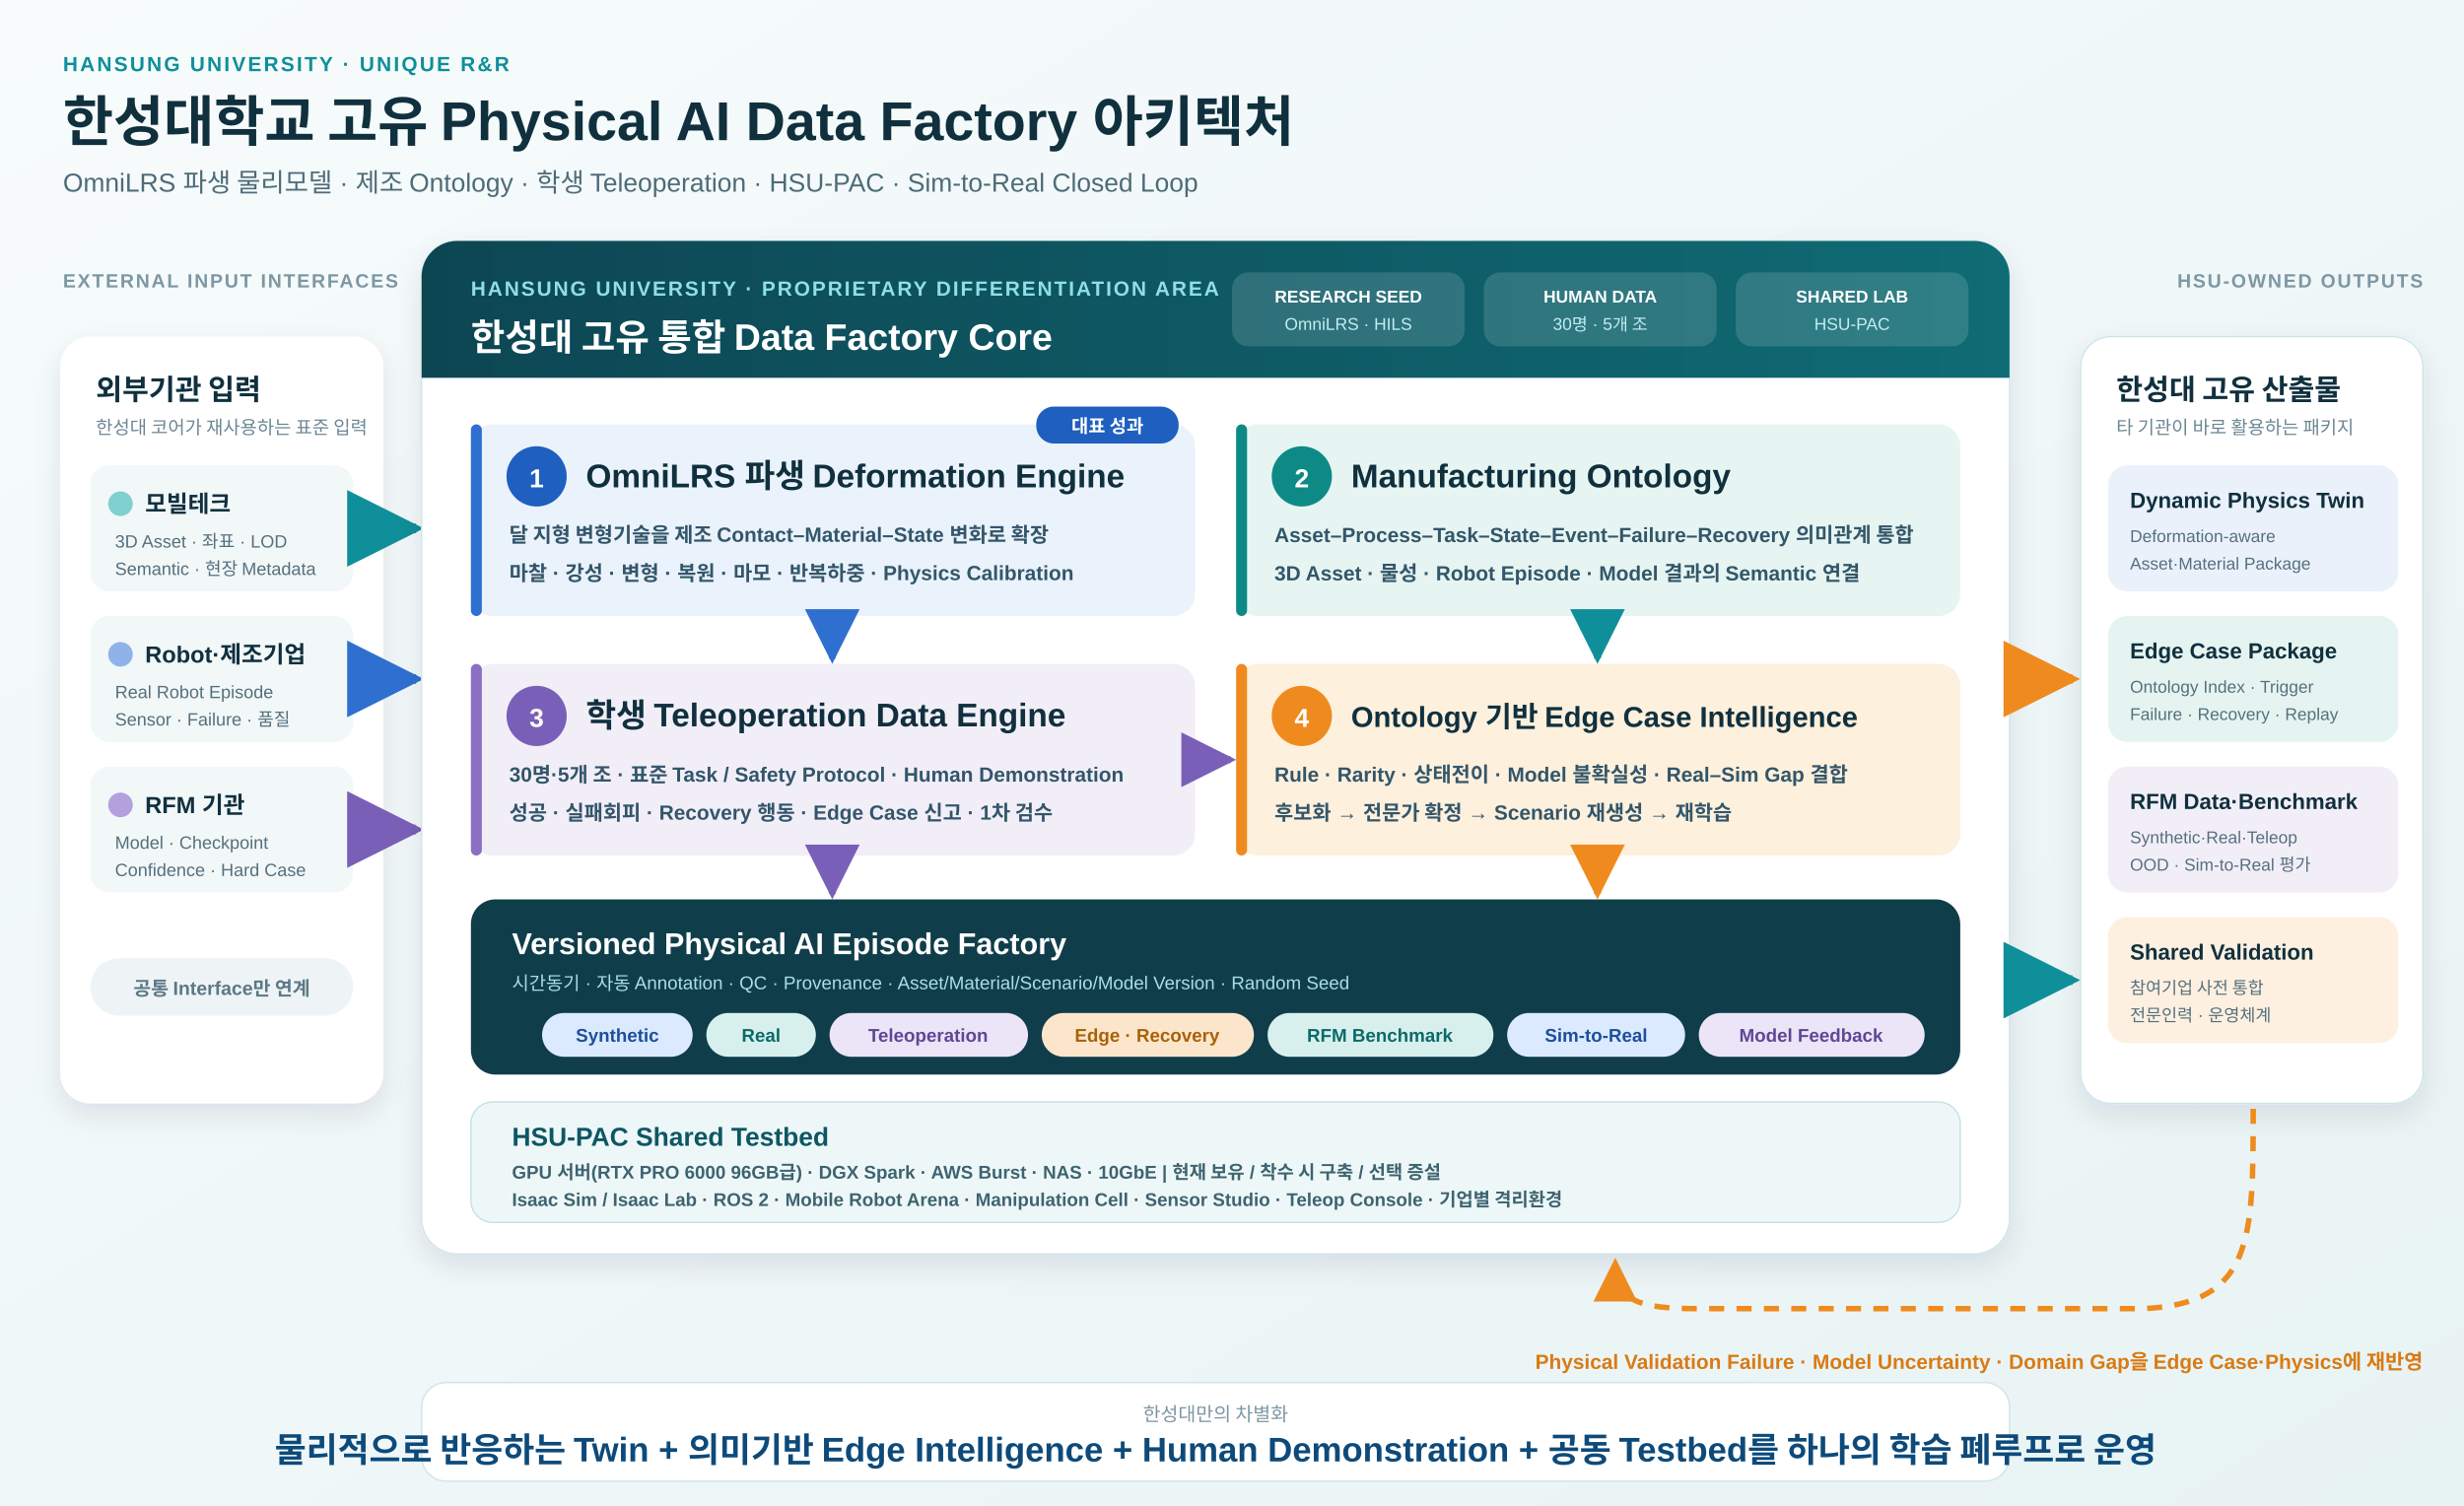
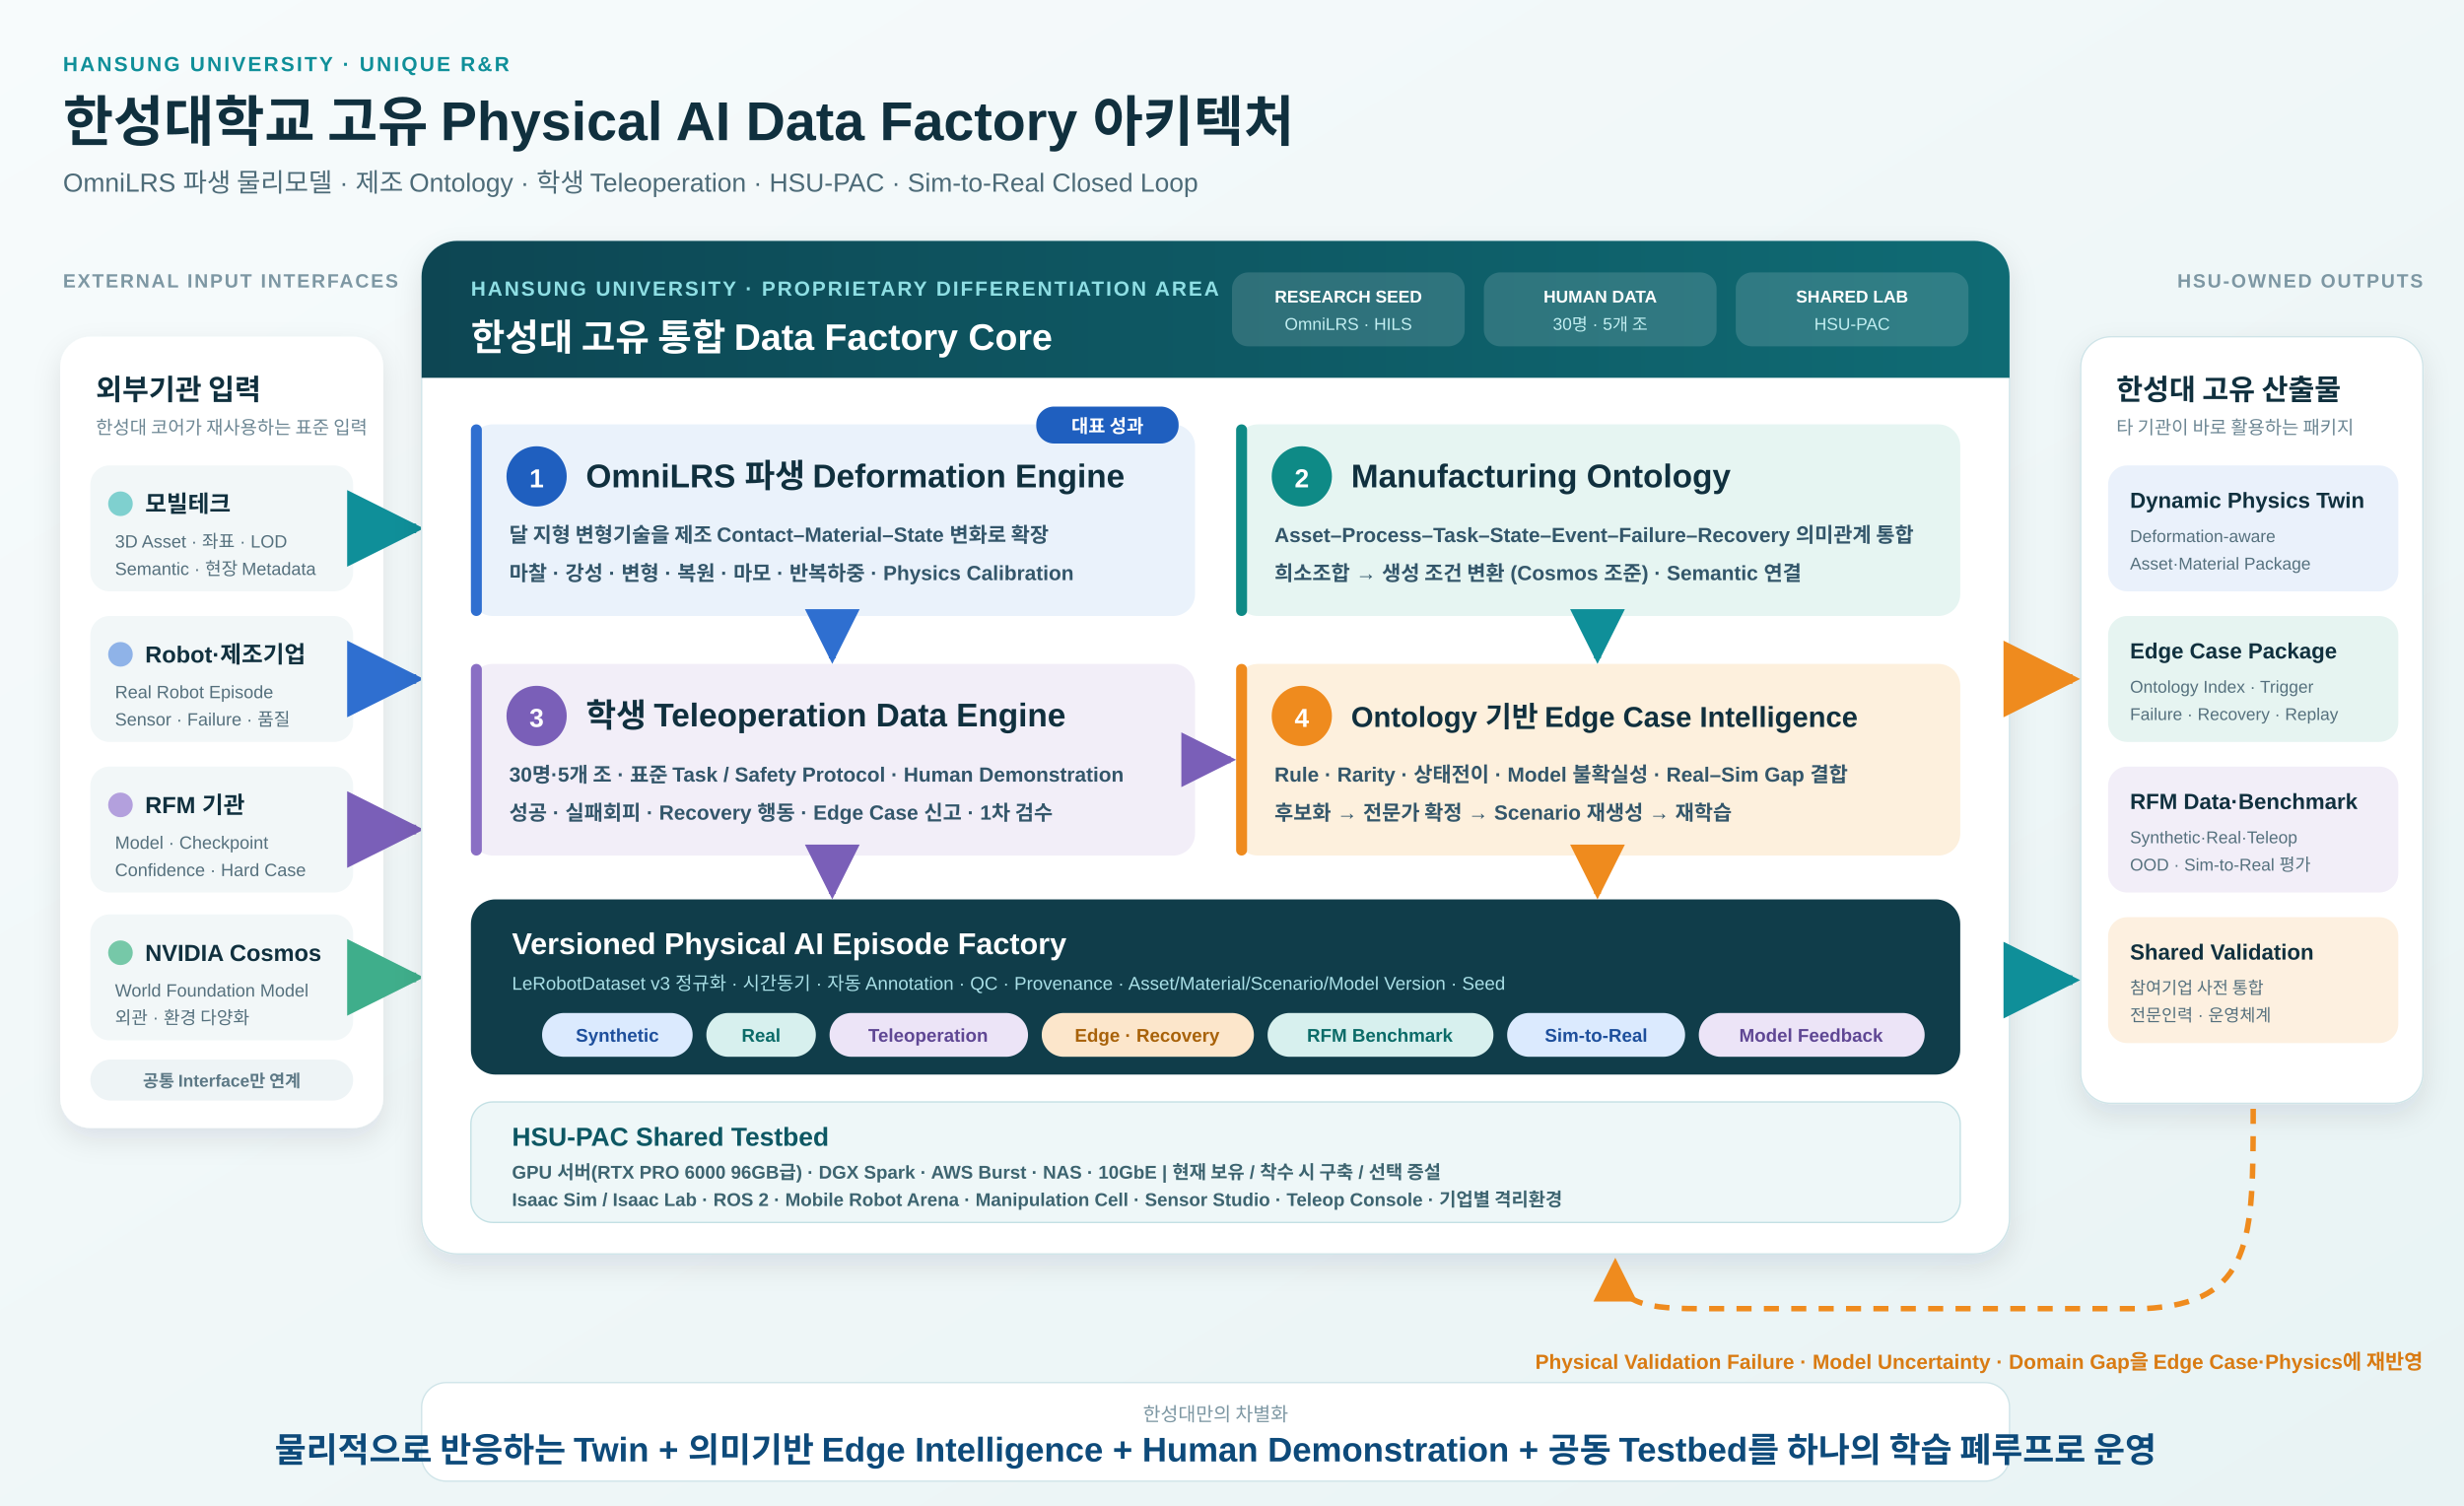
<svg xmlns="http://www.w3.org/2000/svg" width="1800" height="1100" viewBox="0 0 1800 1100" role="img" aria-labelledby="title desc">
  <defs>
    <linearGradient id="page" x1="0" y1="0" x2="1" y2="1">
      <stop offset="0" stop-color="#f7fbfc" />
      <stop offset="1" stop-color="#e8f3f4" />
    </linearGradient>
    <linearGradient id="coreHead" x1="0" y1="0" x2="1" y2="0">
      <stop offset="0" stop-color="#0d4653" />
      <stop offset="1" stop-color="#0f6b74" />
    </linearGradient>
    <filter id="soft" x="-15%" y="-15%" width="130%" height="130%">
      <feDropShadow dx="0" dy="8" stdDeviation="10" flood-color="#0b2638" flood-opacity="0.10" />
    </filter>
    <marker id="mTeal" viewBox="0 0 10 10" refX="9" refY="5" markerWidth="8" markerHeight="8" orient="auto-start-reverse">
      <path d="M0 0 L10 5 L0 10 z" fill="#0f8f99" />
    </marker>
    <marker id="mBlue" viewBox="0 0 10 10" refX="9" refY="5" markerWidth="8" markerHeight="8" orient="auto-start-reverse">
      <path d="M0 0 L10 5 L0 10 z" fill="#2f6fd0" />
    </marker>
    <marker id="mPurple" viewBox="0 0 10 10" refX="9" refY="5" markerWidth="8" markerHeight="8" orient="auto-start-reverse">
      <path d="M0 0 L10 5 L0 10 z" fill="#7a5fb8" />
+     </marker>
+     <marker id="mGreen" viewBox="0 0 10 10" refX="9" refY="5" markerWidth="8" markerHeight="8" orient="auto-start-reverse">
+       <path d="M0 0 L10 5 L0 10 z" fill="#3fae8b" />
    </marker>
    <marker id="mOrange" viewBox="0 0 10 10" refX="9" refY="5" markerWidth="8" markerHeight="8" orient="auto-start-reverse">
      <path d="M0 0 L10 5 L0 10 z" fill="#ef8b1e" />
    </marker>
    <style>
      text { font-family: "Noto Sans KR", "Malgun Gothic", Arial, sans-serif; }
      .eyebrow  { font-size: 15px; font-weight: 800; fill: #0f8f99; letter-spacing: 1.6px; }
      .h1       { font-size: 40px; font-weight: 800; fill: #10303e; }
      .sub      { font-size: 19px; fill: #4d6b78; }
      .collabel { font-size: 14px; font-weight: 800; fill: #7d97a3; letter-spacing: 1.3px; }
      .panelT   { font-size: 21px; font-weight: 800; fill: #10303e; }
      .panelS   { font-size: 13.5px; fill: #6d8794; }
      .itemT    { font-size: 17px; font-weight: 800; fill: #10303e; }
      .itemB    { font-size: 13px; fill: #55707d; }
      .cardT    { font-size: 24px; font-weight: 800; fill: #10303e; }
      .cardB    { font-size: 15px; font-weight: 600; fill: #33566a; }
      .cardT2   { font-size: 21px; font-weight: 800; fill: #10303e; }
      .coreEye  { font-size: 15px; font-weight: 800; fill: #8fdfe4; letter-spacing: 1.4px; }
      .coreT    { font-size: 27px; font-weight: 800; fill: #ffffff; }
      .bandT    { font-size: 22px; font-weight: 800; fill: #ffffff; }
      .bandB    { font-size: 13.5px; fill: #a9dfe6; }
      .pill     { font-size: 13.5px; font-weight: 700; }
      .tbT      { font-size: 19px; font-weight: 800; fill: #0d5763; }
      .tbB      { font-size: 13.5px; font-weight: 600; fill: #3d6470; }
      .outT     { font-size: 16px; font-weight: 800; fill: #10303e; }
      .outB     { font-size: 12.5px; fill: #55707d; }
      .fb       { font-size: 15px; font-weight: 800; fill: #d97b13; }
      .footT    { font-size: 14px; fill: #7d97a3; }
      .footB    { font-size: 25px; font-weight: 800; fill: #0d4a7a; }
    </style>
  </defs>
  <rect width="1800" height="1100" fill="url(#page)" />
  <text x="46" y="52" class="eyebrow">HANSUNG UNIVERSITY · UNIQUE R&amp;R</text>
  <text x="46" y="103" class="h1">한성대학교 고유 Physical AI Data Factory 아키텍처</text>
  <text x="46" y="140" class="sub">OmniLRS 파생 물리모델 · 제조 Ontology · 학생 Teleoperation · HSU-PAC · Sim-to-Real Closed Loop</text>
  <text x="46" y="210" class="collabel">EXTERNAL INPUT INTERFACES</text>
  <text x="1770" y="210" text-anchor="end" class="collabel">HSU-OWNED OUTPUTS</text>
  <g filter="url(#soft)">
-     <rect x="44" y="246" width="236" height="560" rx="22" fill="#ffffff" />
+     <rect x="44" y="246" width="236" height="578" rx="22" fill="#ffffff" />
  </g>
  <text x="70" y="292" class="panelT">외부기관 입력</text>
  <text x="70" y="317" class="panelS">한성대 코어가 재사용하는 표준 입력</text>
  <rect x="66" y="340" width="192" height="92" rx="14" fill="#f2f7f8" />
  <circle cx="88" cy="368" r="9" fill="#7fd0cf" />
  <text x="106" y="374" class="itemT">모빌테크</text>
  <text x="84" y="400" class="itemB">3D Asset · 좌표 · LOD</text>
  <text x="84" y="420" class="itemB">Semantic · 현장 Metadata</text>
  <rect x="66" y="450" width="192" height="92" rx="14" fill="#f2f7f8" />
  <circle cx="88" cy="478" r="9" fill="#8fb3e8" />
  <text x="106" y="484" class="itemT">Robot·제조기업</text>
  <text x="84" y="510" class="itemB">Real Robot Episode</text>
  <text x="84" y="530" class="itemB">Sensor · Failure · 품질</text>
  <rect x="66" y="560" width="192" height="92" rx="14" fill="#f2f7f8" />
  <circle cx="88" cy="588" r="9" fill="#b3a0dd" />
  <text x="106" y="594" class="itemT">RFM 기관</text>
  <text x="84" y="620" class="itemB">Model · Checkpoint</text>
  <text x="84" y="640" class="itemB">Confidence · Hard Case</text>
-   <rect x="66" y="700" width="192" height="42" rx="21" fill="#eef4f6" />
-   <text x="162" y="727" text-anchor="middle" font-size="14" font-weight="700" fill="#5c7885">공통 Interface만 연계</text>
+   <rect x="66" y="668" width="192" height="92" rx="14" fill="#f2f7f8" />
+   <circle cx="88" cy="696" r="9" fill="#76c8a8" />
+   <text x="106" y="702" class="itemT">NVIDIA Cosmos</text>
+   <text x="84" y="728" class="itemB">World Foundation Model</text>
+   <text x="84" y="748" class="itemB">외관 · 환경 다양화</text>
+   <rect x="66" y="774" width="192" height="30" rx="15" fill="#eef4f6" />
+   <text x="162" y="794" text-anchor="middle" font-size="12.5" font-weight="700" fill="#5c7885">공통 Interface만 연계</text>
  <path d="M282 386 L304 386" stroke="#0f8f99" stroke-width="7" marker-end="url(#mTeal)" />
  <path d="M282 496 L304 496" stroke="#2f6fd0" stroke-width="7" marker-end="url(#mBlue)" />
  <path d="M282 606 L304 606" stroke="#7a5fb8" stroke-width="7" marker-end="url(#mPurple)" />
+   <path d="M282 714 L304 714" stroke="#3fae8b" stroke-width="7" marker-end="url(#mGreen)" />
  <g filter="url(#soft)">
    <rect x="308" y="176" width="1160" height="740" rx="26" fill="#ffffff" stroke="#cfe4e8" />
  </g>
  <path d="M308 202 a26 26 0 0 1 26 -26 h1108 a26 26 0 0 1 26 26 v74 h-1160 z" fill="url(#coreHead)" />
  <text x="344" y="216" class="coreEye">HANSUNG UNIVERSITY · PROPRIETARY DIFFERENTIATION AREA</text>
  <text x="344" y="256" class="coreT">한성대 고유 통합 Data Factory Core</text>
  <rect x="900" y="199" width="170" height="54" rx="12" fill="#ffffff" opacity="0.14" />
  <text x="985" y="221" text-anchor="middle" font-size="12.5" font-weight="800" fill="#ffffff">RESEARCH SEED</text>
  <text x="985" y="241" text-anchor="middle" font-size="12.5" fill="#c2eef1">OmniLRS · HILS</text>
  <rect x="1084" y="199" width="170" height="54" rx="12" fill="#ffffff" opacity="0.14" />
  <text x="1169" y="221" text-anchor="middle" font-size="12.5" font-weight="800" fill="#ffffff">HUMAN DATA</text>
  <text x="1169" y="241" text-anchor="middle" font-size="12.5" fill="#c2eef1">30명 · 5개 조</text>
  <rect x="1268" y="199" width="170" height="54" rx="12" fill="#ffffff" opacity="0.14" />
  <text x="1353" y="221" text-anchor="middle" font-size="12.5" font-weight="800" fill="#ffffff">SHARED LAB</text>
  <text x="1353" y="241" text-anchor="middle" font-size="12.5" fill="#c2eef1">HSU-PAC</text>
  <rect x="344" y="310" width="529" height="140" rx="16" fill="#eaf2fb" />
  <rect x="344" y="310" width="8" height="140" rx="4" fill="#2f6fd0" />
  <circle cx="392" cy="348" r="22" fill="#1f5fbf" />
  <text x="392" y="356" text-anchor="middle" font-size="19" font-weight="800" fill="#ffffff">1</text>
  <text x="428" y="356" class="cardT">OmniLRS 파생 Deformation Engine</text>
  <rect x="757" y="297" width="104" height="27" rx="13" fill="#1f5fbf" />
  <text x="809" y="316" text-anchor="middle" font-size="13.5" font-weight="800" fill="#ffffff">대표 성과</text>
  <text x="372" y="396" class="cardB">달 지형 변형기술을 제조 Contact–Material–State 변화로 확장</text>
  <text x="372" y="424" class="cardB">마찰 · 강성 · 변형 · 복원 · 마모 · 반복하중 · Physics Calibration</text>
  <rect x="903" y="310" width="529" height="140" rx="16" fill="#e6f5f2" />
  <rect x="903" y="310" width="8" height="140" rx="4" fill="#0e8a86" />
  <circle cx="951" cy="348" r="22" fill="#0e8a86" />
  <text x="951" y="356" text-anchor="middle" font-size="19" font-weight="800" fill="#ffffff">2</text>
  <text x="987" y="356" class="cardT">Manufacturing Ontology</text>
  <text x="931" y="396" class="cardB">Asset–Process–Task–State–Event–Failure–Recovery 의미관계 통합</text>
-   <text x="931" y="424" class="cardB">3D Asset · 물성 · Robot Episode · Model 결과의 Semantic 연결</text>
+   <text x="931" y="424" class="cardB">희소조합 → 생성 조건 변환 (Cosmos 조준) · Semantic 연결</text>
  <rect x="344" y="485" width="529" height="140" rx="16" fill="#f2eef8" />
  <rect x="344" y="485" width="8" height="140" rx="4" fill="#8a6fc4" />
  <circle cx="392" cy="523" r="22" fill="#7a5fb8" />
  <text x="392" y="531" text-anchor="middle" font-size="19" font-weight="800" fill="#ffffff">3</text>
  <text x="428" y="531" class="cardT">학생 Teleoperation Data Engine</text>
  <text x="372" y="571" class="cardB">30명·5개 조 · 표준 Task / Safety Protocol · Human Demonstration</text>
  <text x="372" y="599" class="cardB">성공 · 실패회피 · Recovery 행동 · Edge Case 신고 · 1차 검수</text>
  <rect x="903" y="485" width="529" height="140" rx="16" fill="#fdf0dd" />
  <rect x="903" y="485" width="8" height="140" rx="4" fill="#ef8b1e" />
  <circle cx="951" cy="523" r="22" fill="#ef8b1e" />
  <text x="951" y="531" text-anchor="middle" font-size="19" font-weight="800" fill="#ffffff">4</text>
  <text x="987" y="531" class="cardT2">Ontology 기반 Edge Case Intelligence</text>
  <text x="931" y="571" class="cardB">Rule · Rarity · 상태전이 · Model 불확실성 · Real–Sim Gap 결합</text>
  <text x="931" y="599" class="cardB">후보화 → 전문가 확정 → Scenario 재생성 → 재학습</text>
  <path d="M608 452 L608 481" stroke="#2f6fd0" stroke-width="5" marker-end="url(#mBlue)" />
  <path d="M1167 452 L1167 481" stroke="#0e8a86" stroke-width="5" marker-end="url(#mTeal)" />
  <path d="M608 627 L608 653" stroke="#7a5fb8" stroke-width="5" marker-end="url(#mPurple)" />
  <path d="M875 555 L899 555" stroke="#7a5fb8" stroke-width="5" marker-end="url(#mPurple)" />
  <path d="M1167 627 L1167 653" stroke="#ef8b1e" stroke-width="5" marker-end="url(#mOrange)" />
  <rect x="344" y="657" width="1088" height="128" rx="18" fill="#103d4a" />
  <text x="374" y="697" class="bandT">Versioned Physical AI Episode Factory</text>
-   <text x="374" y="723" class="bandB">시간동기 · 자동 Annotation · QC · Provenance · Asset/Material/Scenario/Model Version · Random Seed</text>
+   <text x="374" y="723" class="bandB">LeRobotDataset v3 정규화 · 시간동기 · 자동 Annotation · QC · Provenance · Asset/Material/Scenario/Model Version · Seed</text>
  <g class="pill">
    <rect x="396" y="740" width="110" height="32" rx="16" fill="#dbeafe" />
    <text x="451" y="761" text-anchor="middle" fill="#1e4f9c">Synthetic</text>
    <rect x="516" y="740" width="80" height="32" rx="16" fill="#d7f0ee" />
    <text x="556" y="761" text-anchor="middle" fill="#0b6b68">Real</text>
    <rect x="606" y="740" width="145" height="32" rx="16" fill="#ece4f7" />
    <text x="678" y="761" text-anchor="middle" fill="#5f4794">Teleoperation</text>
    <rect x="761" y="740" width="155" height="32" rx="16" fill="#fce6cb" />
    <text x="838" y="761" text-anchor="middle" fill="#a8620a">Edge · Recovery</text>
    <rect x="926" y="740" width="165" height="32" rx="16" fill="#d7f0ee" />
    <text x="1008" y="761" text-anchor="middle" fill="#0b6b68">RFM Benchmark</text>
    <rect x="1101" y="740" width="130" height="32" rx="16" fill="#dbeafe" />
    <text x="1166" y="761" text-anchor="middle" fill="#1e4f9c">Sim-to-Real</text>
    <rect x="1241" y="740" width="165" height="32" rx="16" fill="#ece4f7" />
    <text x="1323" y="761" text-anchor="middle" fill="#5f4794">Model Feedback</text>
  </g>
  <rect x="344" y="805" width="1088" height="88" rx="16" fill="#eef7f8" stroke="#c3e0e4" />
  <text x="374" y="837" class="tbT">HSU-PAC Shared Testbed</text>
  <text x="374" y="861" class="tbB">GPU 서버(RTX PRO 6000 96GB급) · DGX Spark · AWS Burst · NAS · 10GbE  |  현재 보유 / 착수 시 구축 / 선택 증설</text>
  <text x="374" y="881" class="tbB">Isaac Sim / Isaac Lab · ROS 2 · Mobile Robot Arena · Manipulation Cell · Sensor Studio · Teleop Console · 기업별 격리환경</text>
  <g filter="url(#soft)">
    <rect x="1520" y="246" width="250" height="560" rx="22" fill="#ffffff" stroke="#cfe4e8" />
  </g>
  <text x="1546" y="292" class="panelT">한성대 고유 산출물</text>
  <text x="1546" y="317" class="panelS">타 기관이 바로 활용하는 패키지</text>
  <rect x="1540" y="340" width="212" height="92" rx="14" fill="#eaf1fb" />
  <text x="1556" y="371" class="outT">Dynamic Physics Twin</text>
  <text x="1556" y="396" class="outB">Deformation-aware</text>
  <text x="1556" y="416" class="outB">Asset·Material Package</text>
  <rect x="1540" y="450" width="212" height="92" rx="14" fill="#e6f4f1" />
  <text x="1556" y="481" class="outT">Edge Case Package</text>
  <text x="1556" y="506" class="outB">Ontology Index · Trigger</text>
  <text x="1556" y="526" class="outB">Failure · Recovery · Replay</text>
  <rect x="1540" y="560" width="212" height="92" rx="14" fill="#f2eef8" />
  <text x="1556" y="591" class="outT">RFM Data·Benchmark</text>
  <text x="1556" y="616" class="outB">Synthetic·Real·Teleop</text>
  <text x="1556" y="636" class="outB">OOD · Sim-to-Real 평가</text>
  <rect x="1540" y="670" width="212" height="92" rx="14" fill="#fdf0e0" />
  <text x="1556" y="701" class="outT">Shared Validation</text>
  <text x="1556" y="726" class="outB">참여기업 사전 통합</text>
  <text x="1556" y="746" class="outB">전문인력 · 운영체계</text>
  <path d="M1472 496 L1514 496" stroke="#ef8b1e" stroke-width="7" marker-end="url(#mOrange)" />
  <path d="M1472 716 L1514 716" stroke="#0f8f99" stroke-width="7" marker-end="url(#mTeal)" />
  <path d="M1646 810 C1646 906, 1646 952, 1566 956 L1240 956 C1196 956, 1180 950, 1180 922" fill="none" stroke="#ef8b1e" stroke-width="4" stroke-dasharray="11 9" marker-end="url(#mOrange)" />
  <text x="1770" y="1000" text-anchor="end" class="fb">Physical Validation Failure · Model Uncertainty · Domain Gap을 Edge Case·Physics에 재반영</text>
  <rect x="308" y="1010" width="1160" height="72" rx="18" fill="#ffffff" stroke="#cfe4e8" />
  <text x="888" y="1038" text-anchor="middle" class="footT">한성대만의 차별화</text>
  <text x="888" y="1068" text-anchor="middle" class="footB">물리적으로 반응하는 Twin + 의미기반 Edge Intelligence + Human Demonstration + 공동 Testbed를 하나의 학습 폐루프로 운영</text>
</svg>
